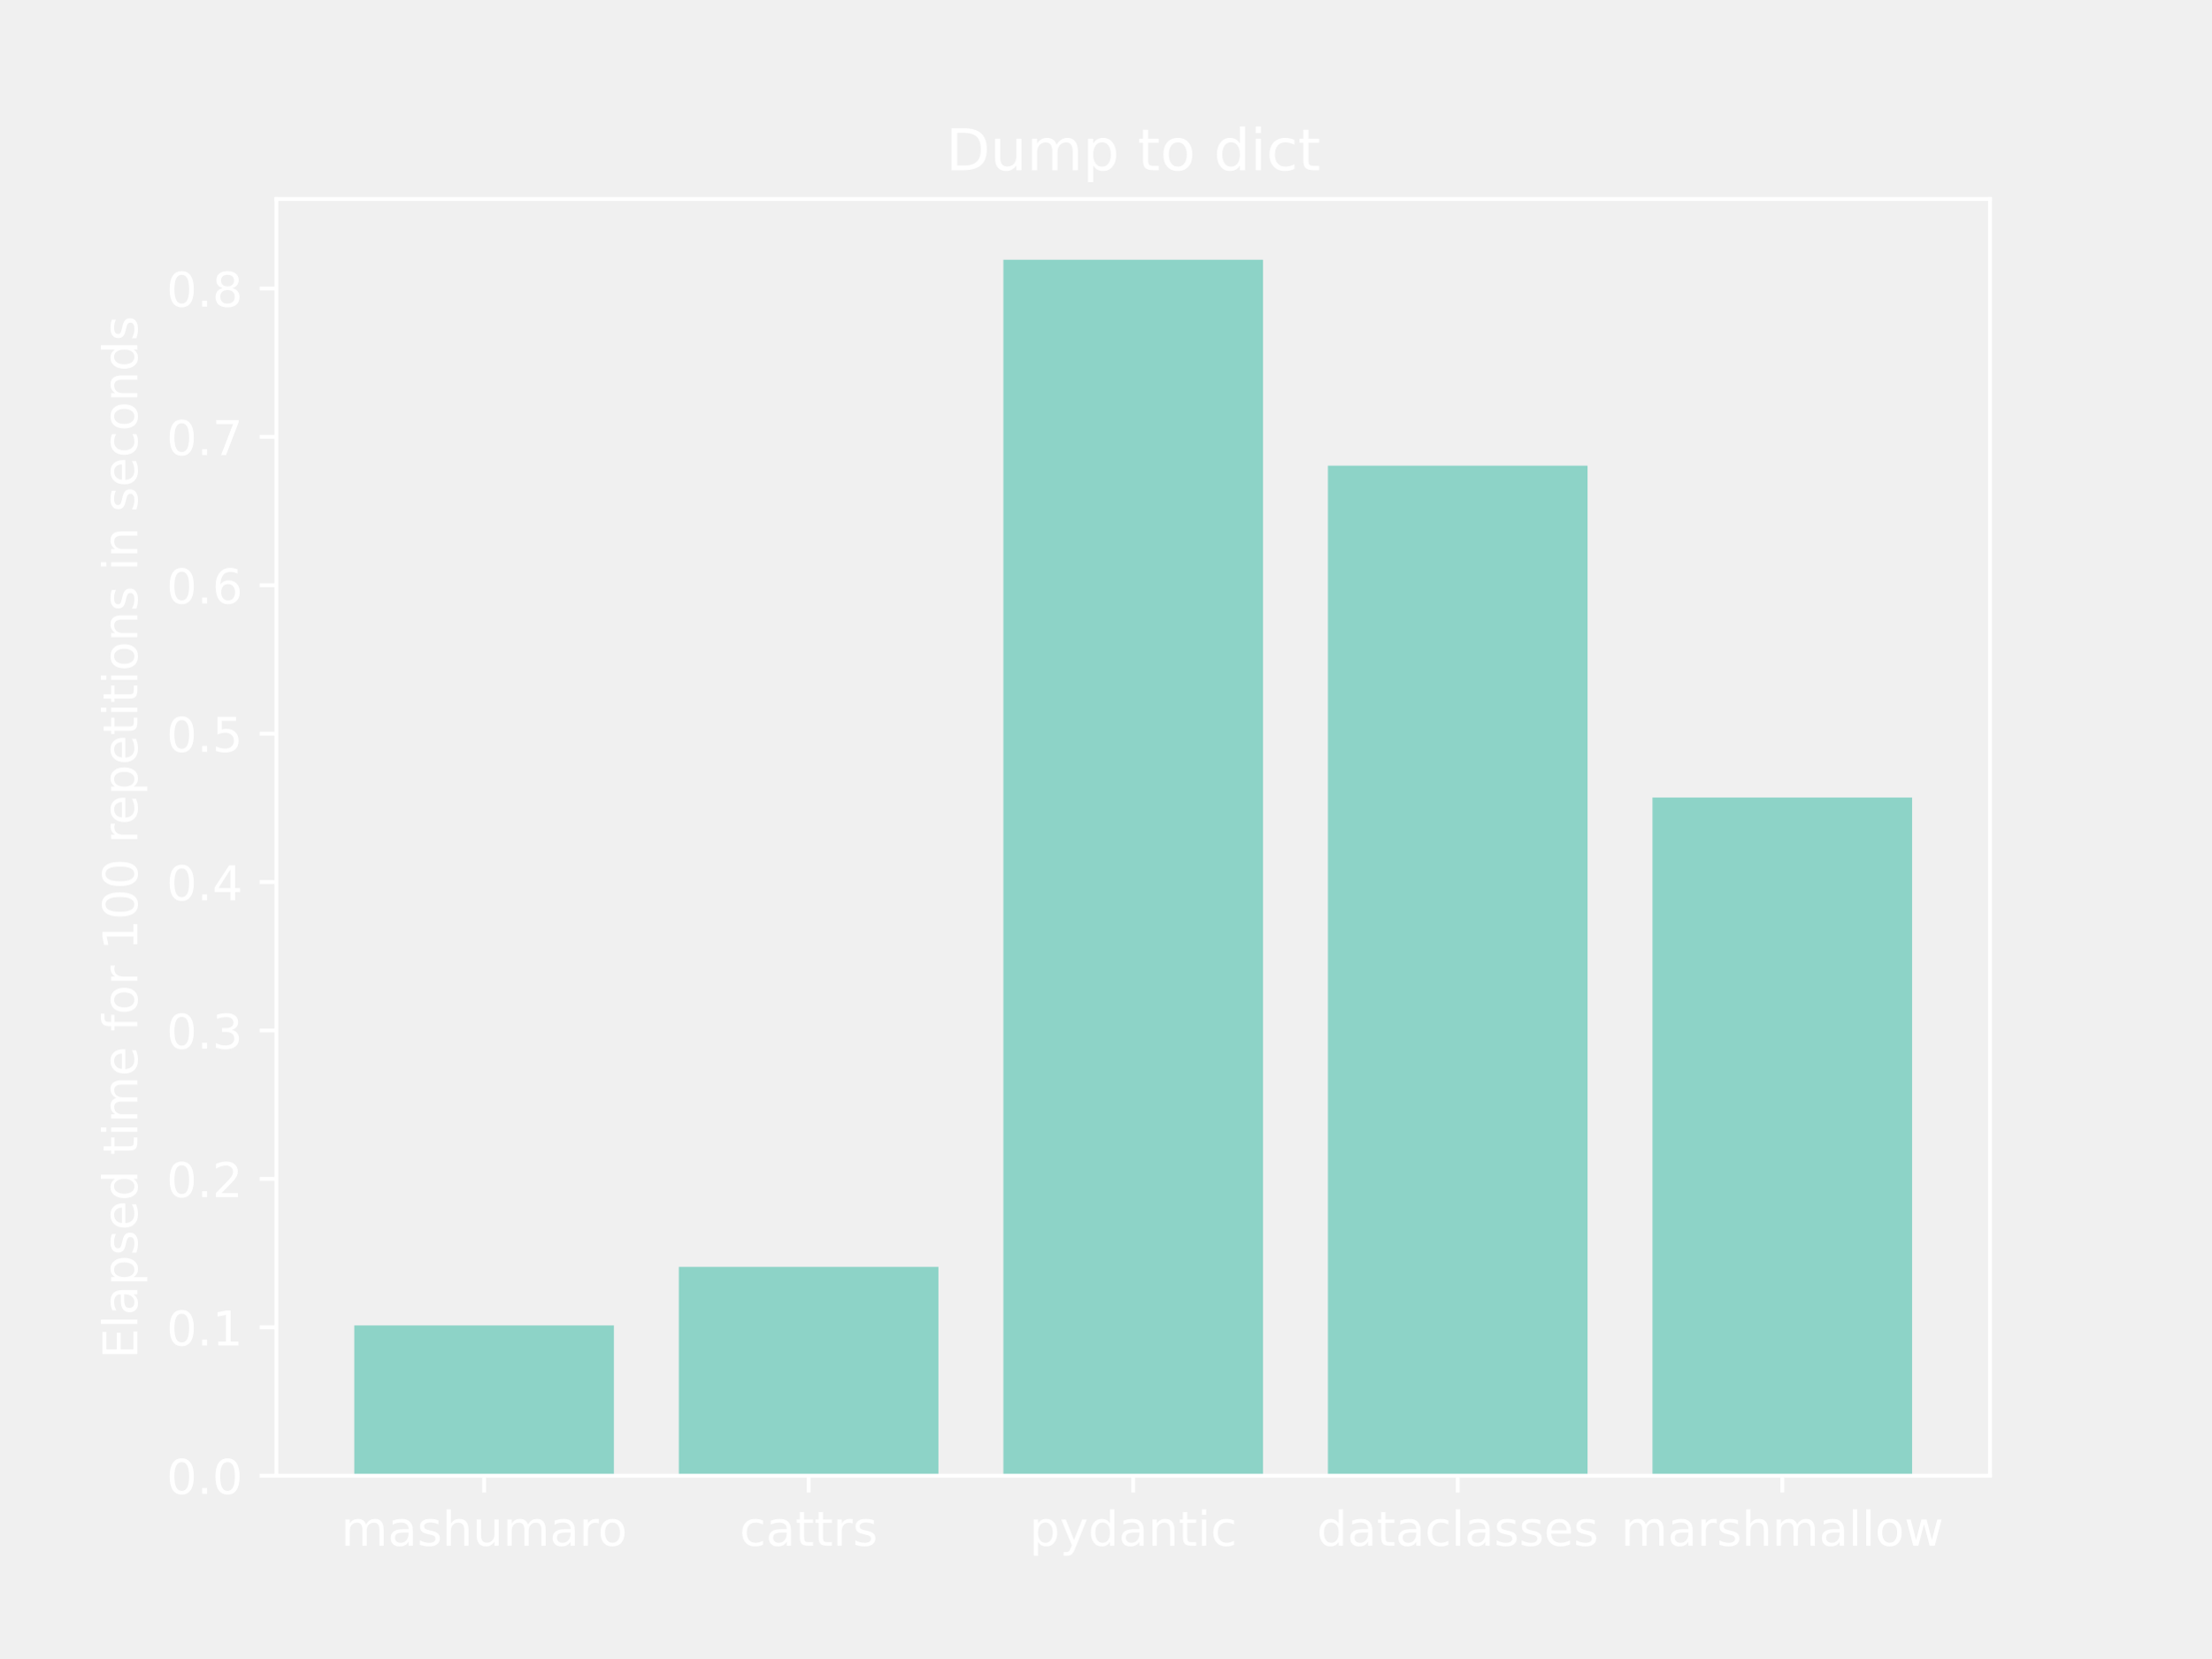
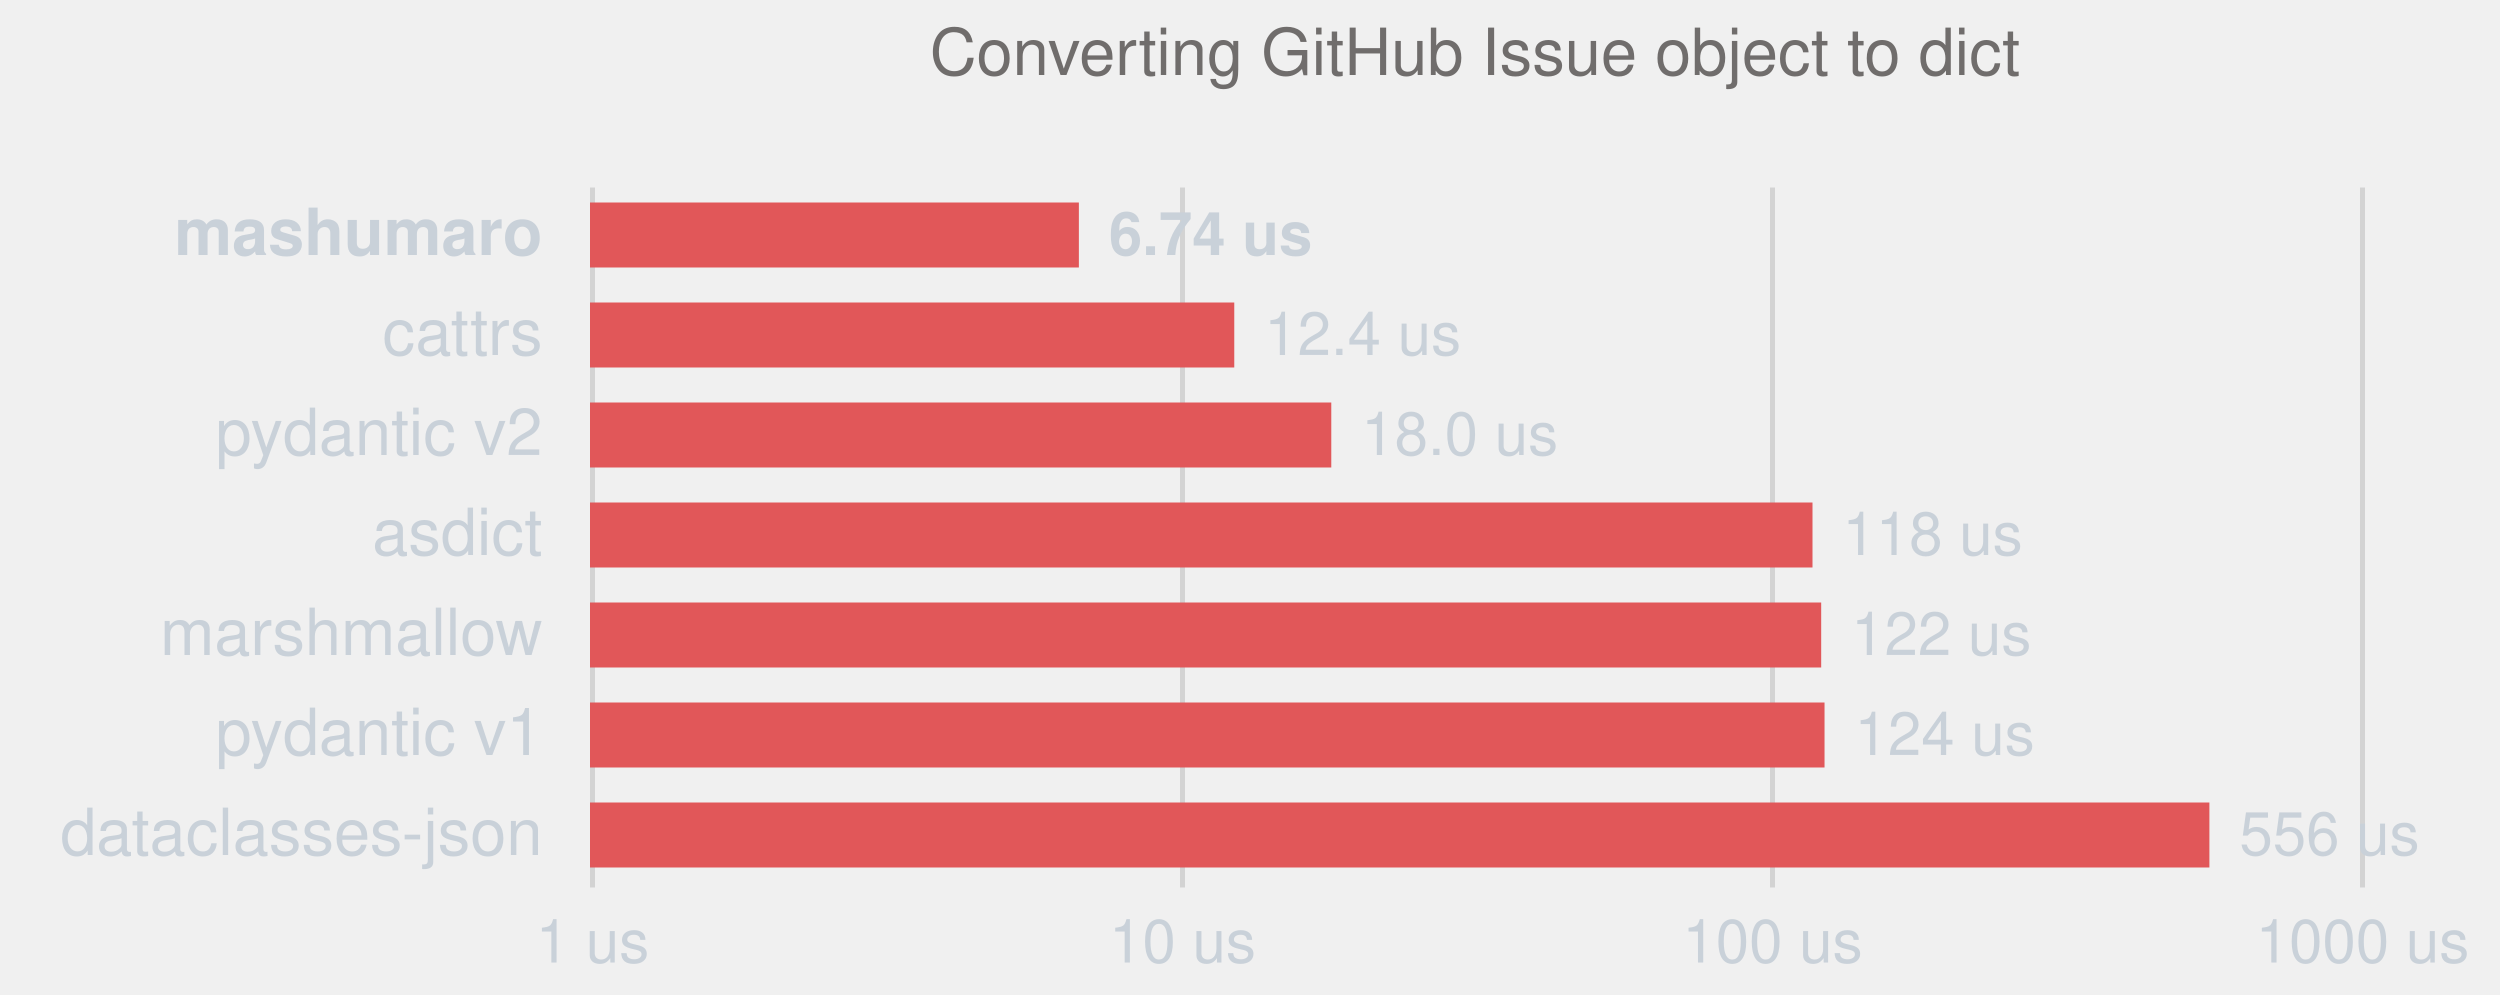
- <svg xmlns="http://www.w3.org/2000/svg" xmlns:xlink="http://www.w3.org/1999/xlink" width="460.8pt" height="345.6pt" viewBox="0 0 460.8 345.6" version="1.1">
-   <defs>
-     <style type="text/css">*{stroke-linejoin: round; stroke-linecap: butt}</style>
-   </defs>
-   <g id="figure_1">
-     <g id="patch_1">
-       <path d="M 0 345.6  L 460.8 345.6  L 460.8 0  L 0 0  L 0 345.6  z " style="fill: none" />
-     </g>
-     <g id="axes_1">
-       <g id="patch_2">
-         <path d="M 57.6 307.584  L 414.72 307.584  L 414.72 41.472  L 57.6 41.472  L 57.6 307.584  z " style="fill: none" />
-       </g>
-       <g id="patch_3">
-         <path d="M 73.833 307.584  L 127.942 307.584  L 127.942 276.254  L 73.833 276.254  z " clip-path="url(#p1bf6a991ba)" style="fill: #8dd3c7" />
-       </g>
-       <g id="patch_4">
-         <path d="M 141.469 307.584  L 195.578 307.584  L 195.578 264.054  L 141.469 264.054  z " clip-path="url(#p1bf6a991ba)" style="fill: #8dd3c7" />
-       </g>
-       <g id="patch_5">
-         <path d="M 209.105 307.584  L 263.215 307.584  L 263.215 54.144  L 209.105 54.144  z " clip-path="url(#p1bf6a991ba)" style="fill: #8dd3c7" />
-       </g>
-       <g id="patch_6">
-         <path d="M 276.742 307.584  L 330.851 307.584  L 330.851 97.064  L 276.742 97.064  z " clip-path="url(#p1bf6a991ba)" style="fill: #8dd3c7" />
-       </g>
-       <g id="patch_7">
-         <path d="M 344.378 307.584  L 398.487 307.584  L 398.487 166.236  L 344.378 166.236  z " clip-path="url(#p1bf6a991ba)" style="fill: #8dd3c7" />
-       </g>
-       <g id="matplotlib.axis_1">
-         <g id="xtick_1">
-           <g id="line2d_1">
-             <defs>
-               <path id="m6744ae7de2" d="M 0 0  L 0 3.5  " style="stroke: #ffffff; stroke-width: 0.8" />
-             </defs>
-             <g>
-               <use xlink:href="#m6744ae7de2" x="100.887" y="307.584" style="fill: #ffffff; stroke: #ffffff; stroke-width: 0.8" />
+ <svg xmlns="http://www.w3.org/2000/svg" version="1.1" class="marks" width="1000" height="398" viewBox="0 0 500 199">
+   <g fill="none" stroke-miterlimit="10" transform="translate(118,37)">
+     <g class="mark-group role-frame root" role="graphics-object" aria-roledescription="group mark container">
+       <g transform="translate(0,0)">
+         <path class="background" aria-hidden="true" d="M0,0h354v140h-354Z" />
+         <g>
+           <g class="mark-group role-axis" aria-hidden="true">
+             <g transform="translate(0.5,140.5)">
+               <path class="background" aria-hidden="true" d="M0,0h0v0h0Z" pointer-events="none" />
+               <g>
+                 <g class="mark-rule role-axis-grid" pointer-events="none">
+                   <line transform="translate(0,0)" x2="0" y2="-140" stroke="rgba(127,127,127,0.25)" stroke-width="1" opacity="1" />
+                   <line transform="translate(118,0)" x2="0" y2="-140" stroke="rgba(127,127,127,0.25)" stroke-width="1" opacity="1" />
+                   <line transform="translate(236,0)" x2="0" y2="-140" stroke="rgba(127,127,127,0.25)" stroke-width="1" opacity="1" />
+                   <line transform="translate(354,0)" x2="0" y2="-140" stroke="rgba(127,127,127,0.25)" stroke-width="1" opacity="1" />
+                 </g>
+               </g>
+               <path class="foreground" aria-hidden="true" d="" pointer-events="none" display="none" />
            </g>
          </g>
-           <g id="text_1">
-             <g style="fill: #ffffff" transform="translate(71.07399 322.1824) scale(0.1 -0.1)">
-               <defs>
-                 <path id="DejaVuSans-6d" d="M 3328 2828  Q 3544 3216 3844 3400  Q 4144 3584 4550 3584  Q 5097 3584 5394 3201  Q 5691 2819 5691 2113  L 5691 0  L 5113 0  L 5113 2094  Q 5113 2597 4934 2840  Q 4756 3084 4391 3084  Q 3944 3084 3684 2787  Q 3425 2491 3425 1978  L 3425 0  L 2847 0  L 2847 2094  Q 2847 2600 2669 2842  Q 2491 3084 2119 3084  Q 1678 3084 1418 2786  Q 1159 2488 1159 1978  L 1159 0  L 581 0  L 581 3500  L 1159 3500  L 1159 2956  Q 1356 3278 1631 3431  Q 1906 3584 2284 3584  Q 2666 3584 2933 3390  Q 3200 3197 3328 2828  z " transform="scale(0.015625)" />
-                 <path id="DejaVuSans-61" d="M 2194 1759  Q 1497 1759 1228 1600  Q 959 1441 959 1056  Q 959 750 1161 570  Q 1363 391 1709 391  Q 2188 391 2477 730  Q 2766 1069 2766 1631  L 2766 1759  L 2194 1759  z M 3341 1997  L 3341 0  L 2766 0  L 2766 531  Q 2569 213 2275 61  Q 1981 -91 1556 -91  Q 1019 -91 701 211  Q 384 513 384 1019  Q 384 1609 779 1909  Q 1175 2209 1959 2209  L 2766 2209  L 2766 2266  Q 2766 2663 2505 2880  Q 2244 3097 1772 3097  Q 1472 3097 1187 3025  Q 903 2953 641 2809  L 641 3341  Q 956 3463 1253 3523  Q 1550 3584 1831 3584  Q 2591 3584 2966 3190  Q 3341 2797 3341 1997  z " transform="scale(0.015625)" />
-                 <path id="DejaVuSans-73" d="M 2834 3397  L 2834 2853  Q 2591 2978 2328 3040  Q 2066 3103 1784 3103  Q 1356 3103 1142 2972  Q 928 2841 928 2578  Q 928 2378 1081 2264  Q 1234 2150 1697 2047  L 1894 2003  Q 2506 1872 2764 1633  Q 3022 1394 3022 966  Q 3022 478 2636 193  Q 2250 -91 1575 -91  Q 1294 -91 989 -36  Q 684 19 347 128  L 347 722  Q 666 556 975 473  Q 1284 391 1588 391  Q 1994 391 2212 530  Q 2431 669 2431 922  Q 2431 1156 2273 1281  Q 2116 1406 1581 1522  L 1381 1569  Q 847 1681 609 1914  Q 372 2147 372 2553  Q 372 3047 722 3315  Q 1072 3584 1716 3584  Q 2034 3584 2315 3537  Q 2597 3491 2834 3397  z " transform="scale(0.015625)" />
-                 <path id="DejaVuSans-68" d="M 3513 2113  L 3513 0  L 2938 0  L 2938 2094  Q 2938 2591 2744 2837  Q 2550 3084 2163 3084  Q 1697 3084 1428 2787  Q 1159 2491 1159 1978  L 1159 0  L 581 0  L 581 4863  L 1159 4863  L 1159 2956  Q 1366 3272 1645 3428  Q 1925 3584 2291 3584  Q 2894 3584 3203 3211  Q 3513 2838 3513 2113  z " transform="scale(0.015625)" />
-                 <path id="DejaVuSans-75" d="M 544 1381  L 544 3500  L 1119 3500  L 1119 1403  Q 1119 906 1312 657  Q 1506 409 1894 409  Q 2359 409 2629 706  Q 2900 1003 2900 1516  L 2900 3500  L 3475 3500  L 3475 0  L 2900 0  L 2900 538  Q 2691 219 2414 64  Q 2138 -91 1772 -91  Q 1169 -91 856 284  Q 544 659 544 1381  z M 1991 3584  L 1991 3584  z " transform="scale(0.015625)" />
-                 <path id="DejaVuSans-72" d="M 2631 2963  Q 2534 3019 2420 3045  Q 2306 3072 2169 3072  Q 1681 3072 1420 2755  Q 1159 2438 1159 1844  L 1159 0  L 581 0  L 581 3500  L 1159 3500  L 1159 2956  Q 1341 3275 1631 3429  Q 1922 3584 2338 3584  Q 2397 3584 2469 3576  Q 2541 3569 2628 3553  L 2631 2963  z " transform="scale(0.015625)" />
-                 <path id="DejaVuSans-6f" d="M 1959 3097  Q 1497 3097 1228 2736  Q 959 2375 959 1747  Q 959 1119 1226 758  Q 1494 397 1959 397  Q 2419 397 2687 759  Q 2956 1122 2956 1747  Q 2956 2369 2687 2733  Q 2419 3097 1959 3097  z M 1959 3584  Q 2709 3584 3137 3096  Q 3566 2609 3566 1747  Q 3566 888 3137 398  Q 2709 -91 1959 -91  Q 1206 -91 779 398  Q 353 888 353 1747  Q 353 2609 779 3096  Q 1206 3584 1959 3584  z " transform="scale(0.015625)" />
-               </defs>
-               <use xlink:href="#DejaVuSans-6d" />
-               <use xlink:href="#DejaVuSans-61" x="97.412" />
-               <use xlink:href="#DejaVuSans-73" x="158.691" />
-               <use xlink:href="#DejaVuSans-68" x="210.791" />
-               <use xlink:href="#DejaVuSans-75" x="274.17" />
-               <use xlink:href="#DejaVuSans-6d" x="337.549" />
-               <use xlink:href="#DejaVuSans-61" x="434.961" />
-               <use xlink:href="#DejaVuSans-72" x="496.24" />
-               <use xlink:href="#DejaVuSans-6f" x="535.104" />
+           <g class="mark-group role-axis" role="graphics-symbol" aria-roledescription="axis" aria-label="X-axis for a log scale with values from 0.000001 to 0.001">
+             <g transform="translate(0.5,140.5)">
+               <path class="background" aria-hidden="true" d="M0,0h0v0h0Z" pointer-events="none" />
+               <g>
+                 <g class="mark-rule role-axis-tick" pointer-events="none">
+                   <line transform="translate(0,0)" x2="0" y2="0" stroke="rgba(127,127,127,0.25)" stroke-width="1" opacity="1" />
+                   <line transform="translate(118,0)" x2="0" y2="0" stroke="rgba(127,127,127,0.25)" stroke-width="1" opacity="1" />
+                   <line transform="translate(236,0)" x2="0" y2="0" stroke="rgba(127,127,127,0.25)" stroke-width="1" opacity="1" />
+                   <line transform="translate(354,0)" x2="0" y2="0" stroke="rgba(127,127,127,0.25)" stroke-width="1" opacity="1" />
+                 </g>
+                 <g class="mark-text role-axis-label" pointer-events="none">
+                   <text text-anchor="middle" transform="translate(0,15)" font-family="-apple-system,BlinkMacSystemFont,&quot;Segoe UI&quot;,Helvetica,Arial,sans-serif,&quot;Apple Color Emoji&quot;,&quot;Segoe UI Emoji&quot;" font-size="12px" fill="#C9D1D9" opacity="1">1 us</text>
+                   <text text-anchor="middle" transform="translate(118,15)" font-family="-apple-system,BlinkMacSystemFont,&quot;Segoe UI&quot;,Helvetica,Arial,sans-serif,&quot;Apple Color Emoji&quot;,&quot;Segoe UI Emoji&quot;" font-size="12px" fill="#C9D1D9" opacity="1">10 us</text>
+                   <text text-anchor="middle" transform="translate(236,15)" font-family="-apple-system,BlinkMacSystemFont,&quot;Segoe UI&quot;,Helvetica,Arial,sans-serif,&quot;Apple Color Emoji&quot;,&quot;Segoe UI Emoji&quot;" font-size="12px" fill="#C9D1D9" opacity="1">100 us</text>
+                   <text text-anchor="middle" transform="translate(354,15)" font-family="-apple-system,BlinkMacSystemFont,&quot;Segoe UI&quot;,Helvetica,Arial,sans-serif,&quot;Apple Color Emoji&quot;,&quot;Segoe UI Emoji&quot;" font-size="12px" fill="#C9D1D9" opacity="1">1000 us</text>
+                 </g>
+               </g>
+               <path class="foreground" aria-hidden="true" d="" pointer-events="none" display="none" />
+             </g>
+           </g>
+           <g class="mark-group role-axis" role="graphics-symbol" aria-roledescription="axis" aria-label="Y-axis for a discrete scale with 7 values: mashumaro, cattrs, pydantic v2, asdict, marshmallow, pydantic v1, dataclasses-json">
+             <g transform="translate(0.5,0.5)">
+               <path class="background" aria-hidden="true" d="M0,0h0v0h0Z" pointer-events="none" />
+               <g>
+                 <g class="mark-text role-axis-label" pointer-events="none">
+                   <text text-anchor="end" transform="translate(-10,13.5)" font-family="-apple-system,BlinkMacSystemFont,&quot;Segoe UI&quot;,Helvetica,Arial,sans-serif,&quot;Apple Color Emoji&quot;,&quot;Segoe UI Emoji&quot;" font-size="13px" fill="#C9D1D9" opacity="1" font-weight="bold">mashumaro</text>
+                   <text text-anchor="end" transform="translate(-10,33.5)" font-family="-apple-system,BlinkMacSystemFont,&quot;Segoe UI&quot;,Helvetica,Arial,sans-serif,&quot;Apple Color Emoji&quot;,&quot;Segoe UI Emoji&quot;" font-size="13px" fill="#C9D1D9" opacity="1">cattrs</text>
+                   <text text-anchor="end" transform="translate(-10,53.5)" font-family="-apple-system,BlinkMacSystemFont,&quot;Segoe UI&quot;,Helvetica,Arial,sans-serif,&quot;Apple Color Emoji&quot;,&quot;Segoe UI Emoji&quot;" font-size="13px" fill="#C9D1D9" opacity="1">pydantic v2</text>
+                   <text text-anchor="end" transform="translate(-10,73.5)" font-family="-apple-system,BlinkMacSystemFont,&quot;Segoe UI&quot;,Helvetica,Arial,sans-serif,&quot;Apple Color Emoji&quot;,&quot;Segoe UI Emoji&quot;" font-size="13px" fill="#C9D1D9" opacity="1">asdict</text>
+                   <text text-anchor="end" transform="translate(-10,93.5)" font-family="-apple-system,BlinkMacSystemFont,&quot;Segoe UI&quot;,Helvetica,Arial,sans-serif,&quot;Apple Color Emoji&quot;,&quot;Segoe UI Emoji&quot;" font-size="13px" fill="#C9D1D9" opacity="1">marshmallow</text>
+                   <text text-anchor="end" transform="translate(-10,113.5)" font-family="-apple-system,BlinkMacSystemFont,&quot;Segoe UI&quot;,Helvetica,Arial,sans-serif,&quot;Apple Color Emoji&quot;,&quot;Segoe UI Emoji&quot;" font-size="13px" fill="#C9D1D9" opacity="1">pydantic v1</text>
+                   <text text-anchor="end" transform="translate(-10,133.5)" font-family="-apple-system,BlinkMacSystemFont,&quot;Segoe UI&quot;,Helvetica,Arial,sans-serif,&quot;Apple Color Emoji&quot;,&quot;Segoe UI Emoji&quot;" font-size="13px" fill="#C9D1D9" opacity="1">dataclasses-json</text>
+                 </g>
+               </g>
+               <path class="foreground" aria-hidden="true" d="" pointer-events="none" display="none" />
+             </g>
+           </g>
+           <g class="mark-rect role-mark layer_0_marks" role="graphics-object" aria-roledescription="rect mark container">
+             <path aria-label="time: 0.00000673891931899; library: mashumaro" role="graphics-symbol" aria-roledescription="bar" d="M0,3.5h97.774v13h-97.774Z" fill="#E15759" />
+             <path aria-label="time: 0.0000123588411088; library: cattrs" role="graphics-symbol" aria-roledescription="bar" d="M0,23.5h128.853v13h-128.853Z" fill="#E15759" />
+             <path aria-label="time: 0.0000180469913978; library: pydantic v2" role="graphics-symbol" aria-roledescription="bar" d="M0,43.5h148.256v13h-148.256Z" fill="#E15759" />
+             <path aria-label="time: 0.000118038934313; library: asdict" role="graphics-symbol" aria-roledescription="bar" d="M0,63.5h244.499v13h-244.499Z" fill="#E15759" />
+             <path aria-label="time: 0.000122111951303; library: marshmallow" role="graphics-symbol" aria-roledescription="bar" d="M0,83.5h246.237v13h-246.237Z" fill="#E15759" />
+             <path aria-label="time: 0.000123716959618; library: pydantic v1" role="graphics-symbol" aria-roledescription="bar" d="M0,103.5h246.907v13h-246.907Z" fill="#E15759" />
+             <path aria-label="time: 0.000555579158731; library: dataclasses-json" role="graphics-symbol" aria-roledescription="bar" d="M0,123.5h323.88v13h-323.88Z" fill="#E15759" />
+           </g>
+           <g class="mark-text role-mark layer_1_marks" role="graphics-object" aria-roledescription="text mark container">
+             <text aria-label="time: 0.0000123588411088; library: cattrs; timeFormat: 12.4 us" role="graphics-symbol" aria-roledescription="text mark" text-anchor="start" transform="translate(134.8534,34)" font-family="-apple-system,BlinkMacSystemFont,&quot;Segoe UI&quot;,Helvetica,Arial,sans-serif,&quot;Apple Color Emoji&quot;,&quot;Segoe UI Emoji&quot;" font-size="12px" fill="#C9D1D9">12.4 us</text>
+             <text aria-label="time: 0.0000180469913978; library: pydantic v2; timeFormat: 18.0 us" role="graphics-symbol" aria-roledescription="text mark" text-anchor="start" transform="translate(154.2558,54)" font-family="-apple-system,BlinkMacSystemFont,&quot;Segoe UI&quot;,Helvetica,Arial,sans-serif,&quot;Apple Color Emoji&quot;,&quot;Segoe UI Emoji&quot;" font-size="12px" fill="#C9D1D9">18.0 us</text>
+             <text aria-label="time: 0.000118038934313; library: asdict; timeFormat: 118 us" role="graphics-symbol" aria-roledescription="text mark" text-anchor="start" transform="translate(250.499,74)" font-family="-apple-system,BlinkMacSystemFont,&quot;Segoe UI&quot;,Helvetica,Arial,sans-serif,&quot;Apple Color Emoji&quot;,&quot;Segoe UI Emoji&quot;" font-size="12px" fill="#C9D1D9">118 us</text>
+             <text aria-label="time: 0.000122111951303; library: marshmallow; timeFormat: 122 us" role="graphics-symbol" aria-roledescription="text mark" text-anchor="start" transform="translate(252.2375,94)" font-family="-apple-system,BlinkMacSystemFont,&quot;Segoe UI&quot;,Helvetica,Arial,sans-serif,&quot;Apple Color Emoji&quot;,&quot;Segoe UI Emoji&quot;" font-size="12px" fill="#C9D1D9">122 us</text>
+             <text aria-label="time: 0.000123716959618; library: pydantic v1; timeFormat: 124 us" role="graphics-symbol" aria-roledescription="text mark" text-anchor="start" transform="translate(252.9067,114)" font-family="-apple-system,BlinkMacSystemFont,&quot;Segoe UI&quot;,Helvetica,Arial,sans-serif,&quot;Apple Color Emoji&quot;,&quot;Segoe UI Emoji&quot;" font-size="12px" fill="#C9D1D9">124 us</text>
+             <text aria-label="time: 0.000555579158731; library: dataclasses-json; timeFormat: 556 us" role="graphics-symbol" aria-roledescription="text mark" text-anchor="start" transform="translate(329.88,134)" font-family="-apple-system,BlinkMacSystemFont,&quot;Segoe UI&quot;,Helvetica,Arial,sans-serif,&quot;Apple Color Emoji&quot;,&quot;Segoe UI Emoji&quot;" font-size="12px" fill="#C9D1D9">556 us</text>
+           </g>
+           <g class="mark-text role-mark layer_2_marks" role="graphics-object" aria-roledescription="text mark container">
+             <text aria-label="time: 0.00000673891931899; library: mashumaro; timeFormat: 6.74 us" role="graphics-symbol" aria-roledescription="text mark" text-anchor="start" transform="translate(103.7737,14)" font-family="-apple-system,BlinkMacSystemFont,&quot;Segoe UI&quot;,Helvetica,Arial,sans-serif,&quot;Apple Color Emoji&quot;,&quot;Segoe UI Emoji&quot;" font-size="12px" font-weight="bold" fill="#C9D1D9">6.74 us</text>
+           </g>
+           <g class="mark-group role-title">
+             <g transform="translate(177,-17)">
+               <path class="background" aria-hidden="true" d="M0,0h0v0h0Z" pointer-events="none" />
+               <g>
+                 <g class="mark-text role-title-text" role="graphics-symbol" aria-roledescription="title" aria-label="Title text 'Converting GitHub Issue object to dict'" pointer-events="none">
+                   <text text-anchor="middle" transform="translate(0,-5)" font-family="-apple-system,BlinkMacSystemFont,&quot;Segoe UI&quot;,Helvetica,Arial,sans-serif,&quot;Apple Color Emoji&quot;,&quot;Segoe UI Emoji&quot;" font-size="13px" font-weight="normal" fill="#706D6C" opacity="1">Converting GitHub Issue object to dict</text>
+                 </g>
+               </g>
+               <path class="foreground" aria-hidden="true" d="" pointer-events="none" display="none" />
            </g>
          </g>
        </g>
-         <g id="xtick_2">
-           <g id="line2d_2">
-             <g>
-               <use xlink:href="#m6744ae7de2" x="168.524" y="307.584" style="fill: #ffffff; stroke: #ffffff; stroke-width: 0.8" />
-             </g>
-           </g>
-           <g id="text_2">
-             <g style="fill: #ffffff" transform="translate(154.1299 322.1824) scale(0.1 -0.1)">
-               <defs>
-                 <path id="DejaVuSans-63" d="M 3122 3366  L 3122 2828  Q 2878 2963 2633 3030  Q 2388 3097 2138 3097  Q 1578 3097 1268 2742  Q 959 2388 959 1747  Q 959 1106 1268 751  Q 1578 397 2138 397  Q 2388 397 2633 464  Q 2878 531 3122 666  L 3122 134  Q 2881 22 2623 -34  Q 2366 -91 2075 -91  Q 1284 -91 818 406  Q 353 903 353 1747  Q 353 2603 823 3093  Q 1294 3584 2113 3584  Q 2378 3584 2631 3529  Q 2884 3475 3122 3366  z " transform="scale(0.015625)" />
-                 <path id="DejaVuSans-74" d="M 1172 4494  L 1172 3500  L 2356 3500  L 2356 3053  L 1172 3053  L 1172 1153  Q 1172 725 1289 603  Q 1406 481 1766 481  L 2356 481  L 2356 0  L 1766 0  Q 1100 0 847 248  Q 594 497 594 1153  L 594 3053  L 172 3053  L 172 3500  L 594 3500  L 594 4494  L 1172 4494  z " transform="scale(0.015625)" />
-               </defs>
-               <use xlink:href="#DejaVuSans-63" />
-               <use xlink:href="#DejaVuSans-61" x="54.98" />
-               <use xlink:href="#DejaVuSans-74" x="116.26" />
-               <use xlink:href="#DejaVuSans-74" x="155.469" />
-               <use xlink:href="#DejaVuSans-72" x="194.678" />
-               <use xlink:href="#DejaVuSans-73" x="235.791" />
-             </g>
-           </g>
-         </g>
-         <g id="xtick_3">
-           <g id="line2d_3">
-             <g>
-               <use xlink:href="#m6744ae7de2" x="236.16" y="307.584" style="fill: #ffffff; stroke: #ffffff; stroke-width: 0.8" />
-             </g>
-           </g>
-           <g id="text_3">
-             <g style="fill: #ffffff" transform="translate(214.5209 322.1824) scale(0.1 -0.1)">
-               <defs>
-                 <path id="DejaVuSans-70" d="M 1159 525  L 1159 -1331  L 581 -1331  L 581 3500  L 1159 3500  L 1159 2969  Q 1341 3281 1617 3432  Q 1894 3584 2278 3584  Q 2916 3584 3314 3078  Q 3713 2572 3713 1747  Q 3713 922 3314 415  Q 2916 -91 2278 -91  Q 1894 -91 1617 61  Q 1341 213 1159 525  z M 3116 1747  Q 3116 2381 2855 2742  Q 2594 3103 2138 3103  Q 1681 3103 1420 2742  Q 1159 2381 1159 1747  Q 1159 1113 1420 752  Q 1681 391 2138 391  Q 2594 391 2855 752  Q 3116 1113 3116 1747  z " transform="scale(0.015625)" />
-                 <path id="DejaVuSans-79" d="M 2059 -325  Q 1816 -950 1584 -1140  Q 1353 -1331 966 -1331  L 506 -1331  L 506 -850  L 844 -850  Q 1081 -850 1212 -737  Q 1344 -625 1503 -206  L 1606 56  L 191 3500  L 800 3500  L 1894 763  L 2988 3500  L 3597 3500  L 2059 -325  z " transform="scale(0.015625)" />
-                 <path id="DejaVuSans-64" d="M 2906 2969  L 2906 4863  L 3481 4863  L 3481 0  L 2906 0  L 2906 525  Q 2725 213 2448 61  Q 2172 -91 1784 -91  Q 1150 -91 751 415  Q 353 922 353 1747  Q 353 2572 751 3078  Q 1150 3584 1784 3584  Q 2172 3584 2448 3432  Q 2725 3281 2906 2969  z M 947 1747  Q 947 1113 1208 752  Q 1469 391 1925 391  Q 2381 391 2643 752  Q 2906 1113 2906 1747  Q 2906 2381 2643 2742  Q 2381 3103 1925 3103  Q 1469 3103 1208 2742  Q 947 2381 947 1747  z " transform="scale(0.015625)" />
-                 <path id="DejaVuSans-6e" d="M 3513 2113  L 3513 0  L 2938 0  L 2938 2094  Q 2938 2591 2744 2837  Q 2550 3084 2163 3084  Q 1697 3084 1428 2787  Q 1159 2491 1159 1978  L 1159 0  L 581 0  L 581 3500  L 1159 3500  L 1159 2956  Q 1366 3272 1645 3428  Q 1925 3584 2291 3584  Q 2894 3584 3203 3211  Q 3513 2838 3513 2113  z " transform="scale(0.015625)" />
-                 <path id="DejaVuSans-69" d="M 603 3500  L 1178 3500  L 1178 0  L 603 0  L 603 3500  z M 603 4863  L 1178 4863  L 1178 4134  L 603 4134  L 603 4863  z " transform="scale(0.015625)" />
-               </defs>
-               <use xlink:href="#DejaVuSans-70" />
-               <use xlink:href="#DejaVuSans-79" x="63.477" />
-               <use xlink:href="#DejaVuSans-64" x="122.656" />
-               <use xlink:href="#DejaVuSans-61" x="186.133" />
-               <use xlink:href="#DejaVuSans-6e" x="247.412" />
-               <use xlink:href="#DejaVuSans-74" x="310.791" />
-               <use xlink:href="#DejaVuSans-69" x="350" />
-               <use xlink:href="#DejaVuSans-63" x="377.783" />
-             </g>
-           </g>
-         </g>
-         <g id="xtick_4">
-           <g id="line2d_4">
-             <g>
-               <use xlink:href="#m6744ae7de2" x="303.796" y="307.584" style="fill: #ffffff; stroke: #ffffff; stroke-width: 0.8" />
-             </g>
-           </g>
-           <g id="text_4">
-             <g style="fill: #ffffff" transform="translate(274.4409 322.1824) scale(0.1 -0.1)">
-               <defs>
-                 <path id="DejaVuSans-6c" d="M 603 4863  L 1178 4863  L 1178 0  L 603 0  L 603 4863  z " transform="scale(0.015625)" />
-                 <path id="DejaVuSans-65" d="M 3597 1894  L 3597 1613  L 953 1613  Q 991 1019 1311 708  Q 1631 397 2203 397  Q 2534 397 2845 478  Q 3156 559 3463 722  L 3463 178  Q 3153 47 2828 -22  Q 2503 -91 2169 -91  Q 1331 -91 842 396  Q 353 884 353 1716  Q 353 2575 817 3079  Q 1281 3584 2069 3584  Q 2775 3584 3186 3129  Q 3597 2675 3597 1894  z M 3022 2063  Q 3016 2534 2758 2815  Q 2500 3097 2075 3097  Q 1594 3097 1305 2825  Q 1016 2553 972 2059  L 3022 2063  z " transform="scale(0.015625)" />
-               </defs>
-               <use xlink:href="#DejaVuSans-64" />
-               <use xlink:href="#DejaVuSans-61" x="63.477" />
-               <use xlink:href="#DejaVuSans-74" x="124.756" />
-               <use xlink:href="#DejaVuSans-61" x="163.965" />
-               <use xlink:href="#DejaVuSans-63" x="225.244" />
-               <use xlink:href="#DejaVuSans-6c" x="280.225" />
-               <use xlink:href="#DejaVuSans-61" x="308.008" />
-               <use xlink:href="#DejaVuSans-73" x="369.287" />
-               <use xlink:href="#DejaVuSans-73" x="421.387" />
-               <use xlink:href="#DejaVuSans-65" x="473.486" />
-               <use xlink:href="#DejaVuSans-73" x="535.01" />
-             </g>
-           </g>
-         </g>
-         <g id="xtick_5">
-           <g id="line2d_5">
-             <g>
-               <use xlink:href="#m6744ae7de2" x="371.433" y="307.584" style="fill: #ffffff; stroke: #ffffff; stroke-width: 0.8" />
-             </g>
-           </g>
-           <g id="text_5">
-             <g style="fill: #ffffff" transform="translate(337.8085 322.1824) scale(0.1 -0.1)">
-               <defs>
-                 <path id="DejaVuSans-77" d="M 269 3500  L 844 3500  L 1563 769  L 2278 3500  L 2956 3500  L 3675 769  L 4391 3500  L 4966 3500  L 4050 0  L 3372 0  L 2619 2869  L 1863 0  L 1184 0  L 269 3500  z " transform="scale(0.015625)" />
-               </defs>
-               <use xlink:href="#DejaVuSans-6d" />
-               <use xlink:href="#DejaVuSans-61" x="97.412" />
-               <use xlink:href="#DejaVuSans-72" x="158.691" />
-               <use xlink:href="#DejaVuSans-73" x="199.805" />
-               <use xlink:href="#DejaVuSans-68" x="251.904" />
-               <use xlink:href="#DejaVuSans-6d" x="315.283" />
-               <use xlink:href="#DejaVuSans-61" x="412.695" />
-               <use xlink:href="#DejaVuSans-6c" x="473.975" />
-               <use xlink:href="#DejaVuSans-6c" x="501.758" />
-               <use xlink:href="#DejaVuSans-6f" x="529.541" />
-               <use xlink:href="#DejaVuSans-77" x="590.723" />
-             </g>
-           </g>
-         </g>
-       </g>
-       <g id="matplotlib.axis_2">
-         <g id="ytick_1">
-           <g id="line2d_6">
-             <defs>
-               <path id="mc106018a8e" d="M 0 0  L -3.5 0  " style="stroke: #ffffff; stroke-width: 0.8" />
-             </defs>
-             <g>
-               <use xlink:href="#mc106018a8e" x="57.6" y="307.584" style="fill: #ffffff; stroke: #ffffff; stroke-width: 0.8" />
-             </g>
-           </g>
-           <g id="text_6">
-             <g style="fill: #ffffff" transform="translate(34.69687 311.3832) scale(0.1 -0.1)">
-               <defs>
-                 <path id="DejaVuSans-30" d="M 2034 4250  Q 1547 4250 1301 3770  Q 1056 3291 1056 2328  Q 1056 1369 1301 889  Q 1547 409 2034 409  Q 2525 409 2770 889  Q 3016 1369 3016 2328  Q 3016 3291 2770 3770  Q 2525 4250 2034 4250  z M 2034 4750  Q 2819 4750 3233 4129  Q 3647 3509 3647 2328  Q 3647 1150 3233 529  Q 2819 -91 2034 -91  Q 1250 -91 836 529  Q 422 1150 422 2328  Q 422 3509 836 4129  Q 1250 4750 2034 4750  z " transform="scale(0.015625)" />
-                 <path id="DejaVuSans-2e" d="M 684 794  L 1344 794  L 1344 0  L 684 0  L 684 794  z " transform="scale(0.015625)" />
-               </defs>
-               <use xlink:href="#DejaVuSans-30" />
-               <use xlink:href="#DejaVuSans-2e" x="63.623" />
-               <use xlink:href="#DejaVuSans-30" x="95.41" />
-             </g>
-           </g>
-         </g>
-         <g id="ytick_2">
-           <g id="line2d_7">
-             <g>
-               <use xlink:href="#mc106018a8e" x="57.6" y="276.651" style="fill: #ffffff; stroke: #ffffff; stroke-width: 0.8" />
-             </g>
-           </g>
-           <g id="text_7">
-             <g style="fill: #ffffff" transform="translate(34.69687 280.4502) scale(0.1 -0.1)">
-               <defs>
-                 <path id="DejaVuSans-31" d="M 794 531  L 1825 531  L 1825 4091  L 703 3866  L 703 4441  L 1819 4666  L 2450 4666  L 2450 531  L 3481 531  L 3481 0  L 794 0  L 794 531  z " transform="scale(0.015625)" />
-               </defs>
-               <use xlink:href="#DejaVuSans-30" />
-               <use xlink:href="#DejaVuSans-2e" x="63.623" />
-               <use xlink:href="#DejaVuSans-31" x="95.41" />
-             </g>
-           </g>
-         </g>
-         <g id="ytick_3">
-           <g id="line2d_8">
-             <g>
-               <use xlink:href="#mc106018a8e" x="57.6" y="245.718" style="fill: #ffffff; stroke: #ffffff; stroke-width: 0.8" />
-             </g>
-           </g>
-           <g id="text_8">
-             <g style="fill: #ffffff" transform="translate(34.69687 249.5173) scale(0.1 -0.1)">
-               <defs>
-                 <path id="DejaVuSans-32" d="M 1228 531  L 3431 531  L 3431 0  L 469 0  L 469 531  Q 828 903 1448 1529  Q 2069 2156 2228 2338  Q 2531 2678 2651 2914  Q 2772 3150 2772 3378  Q 2772 3750 2511 3984  Q 2250 4219 1831 4219  Q 1534 4219 1204 4116  Q 875 4013 500 3803  L 500 4441  Q 881 4594 1212 4672  Q 1544 4750 1819 4750  Q 2544 4750 2975 4387  Q 3406 4025 3406 3419  Q 3406 3131 3298 2873  Q 3191 2616 2906 2266  Q 2828 2175 2409 1742  Q 1991 1309 1228 531  z " transform="scale(0.015625)" />
-               </defs>
-               <use xlink:href="#DejaVuSans-30" />
-               <use xlink:href="#DejaVuSans-2e" x="63.623" />
-               <use xlink:href="#DejaVuSans-32" x="95.41" />
-             </g>
-           </g>
-         </g>
-         <g id="ytick_4">
-           <g id="line2d_9">
-             <g>
-               <use xlink:href="#mc106018a8e" x="57.6" y="214.785" style="fill: #ffffff; stroke: #ffffff; stroke-width: 0.8" />
-             </g>
-           </g>
-           <g id="text_9">
-             <g style="fill: #ffffff" transform="translate(34.69687 218.5843) scale(0.1 -0.1)">
-               <defs>
-                 <path id="DejaVuSans-33" d="M 2597 2516  Q 3050 2419 3304 2112  Q 3559 1806 3559 1356  Q 3559 666 3084 287  Q 2609 -91 1734 -91  Q 1441 -91 1130 -33  Q 819 25 488 141  L 488 750  Q 750 597 1062 519  Q 1375 441 1716 441  Q 2309 441 2620 675  Q 2931 909 2931 1356  Q 2931 1769 2642 2001  Q 2353 2234 1838 2234  L 1294 2234  L 1294 2753  L 1863 2753  Q 2328 2753 2575 2939  Q 2822 3125 2822 3475  Q 2822 3834 2567 4026  Q 2313 4219 1838 4219  Q 1578 4219 1281 4162  Q 984 4106 628 3988  L 628 4550  Q 988 4650 1302 4700  Q 1616 4750 1894 4750  Q 2613 4750 3031 4423  Q 3450 4097 3450 3541  Q 3450 3153 3228 2886  Q 3006 2619 2597 2516  z " transform="scale(0.015625)" />
-               </defs>
-               <use xlink:href="#DejaVuSans-30" />
-               <use xlink:href="#DejaVuSans-2e" x="63.623" />
-               <use xlink:href="#DejaVuSans-33" x="95.41" />
-             </g>
-           </g>
-         </g>
-         <g id="ytick_5">
-           <g id="line2d_10">
-             <g>
-               <use xlink:href="#mc106018a8e" x="57.6" y="183.852" style="fill: #ffffff; stroke: #ffffff; stroke-width: 0.8" />
-             </g>
-           </g>
-           <g id="text_10">
-             <g style="fill: #ffffff" transform="translate(34.69687 187.6513) scale(0.1 -0.1)">
-               <defs>
-                 <path id="DejaVuSans-34" d="M 2419 4116  L 825 1625  L 2419 1625  L 2419 4116  z M 2253 4666  L 3047 4666  L 3047 1625  L 3713 1625  L 3713 1100  L 3047 1100  L 3047 0  L 2419 0  L 2419 1100  L 313 1100  L 313 1709  L 2253 4666  z " transform="scale(0.015625)" />
-               </defs>
-               <use xlink:href="#DejaVuSans-30" />
-               <use xlink:href="#DejaVuSans-2e" x="63.623" />
-               <use xlink:href="#DejaVuSans-34" x="95.41" />
-             </g>
-           </g>
-         </g>
-         <g id="ytick_6">
-           <g id="line2d_11">
-             <g>
-               <use xlink:href="#mc106018a8e" x="57.6" y="152.919" style="fill: #ffffff; stroke: #ffffff; stroke-width: 0.8" />
-             </g>
-           </g>
-           <g id="text_11">
-             <g style="fill: #ffffff" transform="translate(34.69687 156.7184) scale(0.1 -0.1)">
-               <defs>
-                 <path id="DejaVuSans-35" d="M 691 4666  L 3169 4666  L 3169 4134  L 1269 4134  L 1269 2991  Q 1406 3038 1543 3061  Q 1681 3084 1819 3084  Q 2600 3084 3056 2656  Q 3513 2228 3513 1497  Q 3513 744 3044 326  Q 2575 -91 1722 -91  Q 1428 -91 1123 -41  Q 819 9 494 109  L 494 744  Q 775 591 1075 516  Q 1375 441 1709 441  Q 2250 441 2565 725  Q 2881 1009 2881 1497  Q 2881 1984 2565 2268  Q 2250 2553 1709 2553  Q 1456 2553 1204 2497  Q 953 2441 691 2322  L 691 4666  z " transform="scale(0.015625)" />
-               </defs>
-               <use xlink:href="#DejaVuSans-30" />
-               <use xlink:href="#DejaVuSans-2e" x="63.623" />
-               <use xlink:href="#DejaVuSans-35" x="95.41" />
-             </g>
-           </g>
-         </g>
-         <g id="ytick_7">
-           <g id="line2d_12">
-             <g>
-               <use xlink:href="#mc106018a8e" x="57.6" y="121.986" style="fill: #ffffff; stroke: #ffffff; stroke-width: 0.8" />
-             </g>
-           </g>
-           <g id="text_12">
-             <g style="fill: #ffffff" transform="translate(34.69687 125.7854) scale(0.1 -0.1)">
-               <defs>
-                 <path id="DejaVuSans-36" d="M 2113 2584  Q 1688 2584 1439 2293  Q 1191 2003 1191 1497  Q 1191 994 1439 701  Q 1688 409 2113 409  Q 2538 409 2786 701  Q 3034 994 3034 1497  Q 3034 2003 2786 2293  Q 2538 2584 2113 2584  z M 3366 4563  L 3366 3988  Q 3128 4100 2886 4159  Q 2644 4219 2406 4219  Q 1781 4219 1451 3797  Q 1122 3375 1075 2522  Q 1259 2794 1537 2939  Q 1816 3084 2150 3084  Q 2853 3084 3261 2657  Q 3669 2231 3669 1497  Q 3669 778 3244 343  Q 2819 -91 2113 -91  Q 1303 -91 875 529  Q 447 1150 447 2328  Q 447 3434 972 4092  Q 1497 4750 2381 4750  Q 2619 4750 2861 4703  Q 3103 4656 3366 4563  z " transform="scale(0.015625)" />
-               </defs>
-               <use xlink:href="#DejaVuSans-30" />
-               <use xlink:href="#DejaVuSans-2e" x="63.623" />
-               <use xlink:href="#DejaVuSans-36" x="95.41" />
-             </g>
-           </g>
-         </g>
-         <g id="ytick_8">
-           <g id="line2d_13">
-             <g>
-               <use xlink:href="#mc106018a8e" x="57.6" y="91.053" style="fill: #ffffff; stroke: #ffffff; stroke-width: 0.8" />
-             </g>
-           </g>
-           <g id="text_13">
-             <g style="fill: #ffffff" transform="translate(34.69687 94.8524) scale(0.1 -0.1)">
-               <defs>
-                 <path id="DejaVuSans-37" d="M 525 4666  L 3525 4666  L 3525 4397  L 1831 0  L 1172 0  L 2766 4134  L 525 4134  L 525 4666  z " transform="scale(0.015625)" />
-               </defs>
-               <use xlink:href="#DejaVuSans-30" />
-               <use xlink:href="#DejaVuSans-2e" x="63.623" />
-               <use xlink:href="#DejaVuSans-37" x="95.41" />
-             </g>
-           </g>
-         </g>
-         <g id="ytick_9">
-           <g id="line2d_14">
-             <g>
-               <use xlink:href="#mc106018a8e" x="57.6" y="60.12" style="fill: #ffffff; stroke: #ffffff; stroke-width: 0.8" />
-             </g>
-           </g>
-           <g id="text_14">
-             <g style="fill: #ffffff" transform="translate(34.69687 63.91943) scale(0.1 -0.1)">
-               <defs>
-                 <path id="DejaVuSans-38" d="M 2034 2216  Q 1584 2216 1326 1975  Q 1069 1734 1069 1313  Q 1069 891 1326 650  Q 1584 409 2034 409  Q 2484 409 2743 651  Q 3003 894 3003 1313  Q 3003 1734 2745 1975  Q 2488 2216 2034 2216  z M 1403 2484  Q 997 2584 770 2862  Q 544 3141 544 3541  Q 544 4100 942 4425  Q 1341 4750 2034 4750  Q 2731 4750 3128 4425  Q 3525 4100 3525 3541  Q 3525 3141 3298 2862  Q 3072 2584 2669 2484  Q 3125 2378 3379 2068  Q 3634 1759 3634 1313  Q 3634 634 3220 271  Q 2806 -91 2034 -91  Q 1263 -91 848 271  Q 434 634 434 1313  Q 434 1759 690 2068  Q 947 2378 1403 2484  z M 1172 3481  Q 1172 3119 1398 2916  Q 1625 2713 2034 2713  Q 2441 2713 2670 2916  Q 2900 3119 2900 3481  Q 2900 3844 2670 4047  Q 2441 4250 2034 4250  Q 1625 4250 1398 4047  Q 1172 3844 1172 3481  z " transform="scale(0.015625)" />
-               </defs>
-               <use xlink:href="#DejaVuSans-30" />
-               <use xlink:href="#DejaVuSans-2e" x="63.623" />
-               <use xlink:href="#DejaVuSans-38" x="95.41" />
-             </g>
-           </g>
-         </g>
-         <g id="text_15">
-           <g style="fill: #ffffff" transform="translate(28.61719 283.2163) rotate(-90) scale(0.1 -0.1)">
-             <defs>
-               <path id="DejaVuSans-45" d="M 628 4666  L 3578 4666  L 3578 4134  L 1259 4134  L 1259 2753  L 3481 2753  L 3481 2222  L 1259 2222  L 1259 531  L 3634 531  L 3634 0  L 628 0  L 628 4666  z " transform="scale(0.015625)" />
-               <path id="DejaVuSans-20" transform="scale(0.015625)" />
-               <path id="DejaVuSans-66" d="M 2375 4863  L 2375 4384  L 1825 4384  Q 1516 4384 1395 4259  Q 1275 4134 1275 3809  L 1275 3500  L 2222 3500  L 2222 3053  L 1275 3053  L 1275 0  L 697 0  L 697 3053  L 147 3053  L 147 3500  L 697 3500  L 697 3744  Q 697 4328 969 4595  Q 1241 4863 1831 4863  L 2375 4863  z " transform="scale(0.015625)" />
-             </defs>
-             <use xlink:href="#DejaVuSans-45" />
-             <use xlink:href="#DejaVuSans-6c" x="63.184" />
-             <use xlink:href="#DejaVuSans-61" x="90.967" />
-             <use xlink:href="#DejaVuSans-70" x="152.246" />
-             <use xlink:href="#DejaVuSans-73" x="215.723" />
-             <use xlink:href="#DejaVuSans-65" x="267.822" />
-             <use xlink:href="#DejaVuSans-64" x="329.346" />
-             <use xlink:href="#DejaVuSans-20" x="392.822" />
-             <use xlink:href="#DejaVuSans-74" x="424.609" />
-             <use xlink:href="#DejaVuSans-69" x="463.818" />
-             <use xlink:href="#DejaVuSans-6d" x="491.602" />
-             <use xlink:href="#DejaVuSans-65" x="589.014" />
-             <use xlink:href="#DejaVuSans-20" x="650.537" />
-             <use xlink:href="#DejaVuSans-66" x="682.324" />
-             <use xlink:href="#DejaVuSans-6f" x="717.529" />
-             <use xlink:href="#DejaVuSans-72" x="778.711" />
-             <use xlink:href="#DejaVuSans-20" x="819.824" />
-             <use xlink:href="#DejaVuSans-31" x="851.611" />
-             <use xlink:href="#DejaVuSans-30" x="915.234" />
-             <use xlink:href="#DejaVuSans-30" x="978.857" />
-             <use xlink:href="#DejaVuSans-20" x="1042.48" />
-             <use xlink:href="#DejaVuSans-72" x="1074.268" />
-             <use xlink:href="#DejaVuSans-65" x="1113.131" />
-             <use xlink:href="#DejaVuSans-70" x="1174.654" />
-             <use xlink:href="#DejaVuSans-65" x="1238.131" />
-             <use xlink:href="#DejaVuSans-74" x="1299.654" />
-             <use xlink:href="#DejaVuSans-69" x="1338.863" />
-             <use xlink:href="#DejaVuSans-74" x="1366.646" />
-             <use xlink:href="#DejaVuSans-69" x="1405.855" />
-             <use xlink:href="#DejaVuSans-6f" x="1433.639" />
-             <use xlink:href="#DejaVuSans-6e" x="1494.82" />
-             <use xlink:href="#DejaVuSans-73" x="1558.199" />
-             <use xlink:href="#DejaVuSans-20" x="1610.299" />
-             <use xlink:href="#DejaVuSans-69" x="1642.086" />
-             <use xlink:href="#DejaVuSans-6e" x="1669.869" />
-             <use xlink:href="#DejaVuSans-20" x="1733.248" />
-             <use xlink:href="#DejaVuSans-73" x="1765.035" />
-             <use xlink:href="#DejaVuSans-65" x="1817.135" />
-             <use xlink:href="#DejaVuSans-63" x="1878.658" />
-             <use xlink:href="#DejaVuSans-6f" x="1933.639" />
-             <use xlink:href="#DejaVuSans-6e" x="1994.82" />
-             <use xlink:href="#DejaVuSans-64" x="2058.199" />
-             <use xlink:href="#DejaVuSans-73" x="2121.676" />
-           </g>
-         </g>
-       </g>
-       <g id="patch_8">
-         <path d="M 57.6 307.584  L 57.6 41.472  " style="fill: none; stroke: #ffffff; stroke-width: 0.8; stroke-linejoin: miter; stroke-linecap: square" />
-       </g>
-       <g id="patch_9">
-         <path d="M 414.72 307.584  L 414.72 41.472  " style="fill: none; stroke: #ffffff; stroke-width: 0.8; stroke-linejoin: miter; stroke-linecap: square" />
-       </g>
-       <g id="patch_10">
-         <path d="M 57.6 307.584  L 414.72 307.584  " style="fill: none; stroke: #ffffff; stroke-width: 0.8; stroke-linejoin: miter; stroke-linecap: square" />
-       </g>
-       <g id="patch_11">
-         <path d="M 57.6 41.472  L 414.72 41.472  " style="fill: none; stroke: #ffffff; stroke-width: 0.8; stroke-linejoin: miter; stroke-linecap: square" />
-       </g>
-       <g id="text_16">
-         <g style="fill: #ffffff" transform="translate(197.1197 35.472) scale(0.12 -0.12)">
-           <defs>
-             <path id="DejaVuSans-44" d="M 1259 4147  L 1259 519  L 2022 519  Q 2988 519 3436 956  Q 3884 1394 3884 2338  Q 3884 3275 3436 3711  Q 2988 4147 2022 4147  L 1259 4147  z M 628 4666  L 1925 4666  Q 3281 4666 3915 4102  Q 4550 3538 4550 2338  Q 4550 1131 3912 565  Q 3275 0 1925 0  L 628 0  L 628 4666  z " transform="scale(0.015625)" />
-           </defs>
-           <use xlink:href="#DejaVuSans-44" />
-           <use xlink:href="#DejaVuSans-75" x="77.002" />
-           <use xlink:href="#DejaVuSans-6d" x="140.381" />
-           <use xlink:href="#DejaVuSans-70" x="237.793" />
-           <use xlink:href="#DejaVuSans-20" x="301.27" />
-           <use xlink:href="#DejaVuSans-74" x="333.057" />
-           <use xlink:href="#DejaVuSans-6f" x="372.266" />
-           <use xlink:href="#DejaVuSans-20" x="433.447" />
-           <use xlink:href="#DejaVuSans-64" x="465.234" />
-           <use xlink:href="#DejaVuSans-69" x="528.711" />
-           <use xlink:href="#DejaVuSans-63" x="556.494" />
-           <use xlink:href="#DejaVuSans-74" x="611.475" />
-         </g>
+         <path class="foreground" aria-hidden="true" d="" display="none" />
      </g>
    </g>
  </g>
-   <defs>
-     <clipPath id="p1bf6a991ba">
-       <rect x="57.6" y="41.472" width="357.12" height="266.112" />
-     </clipPath>
-   </defs>
</svg>
